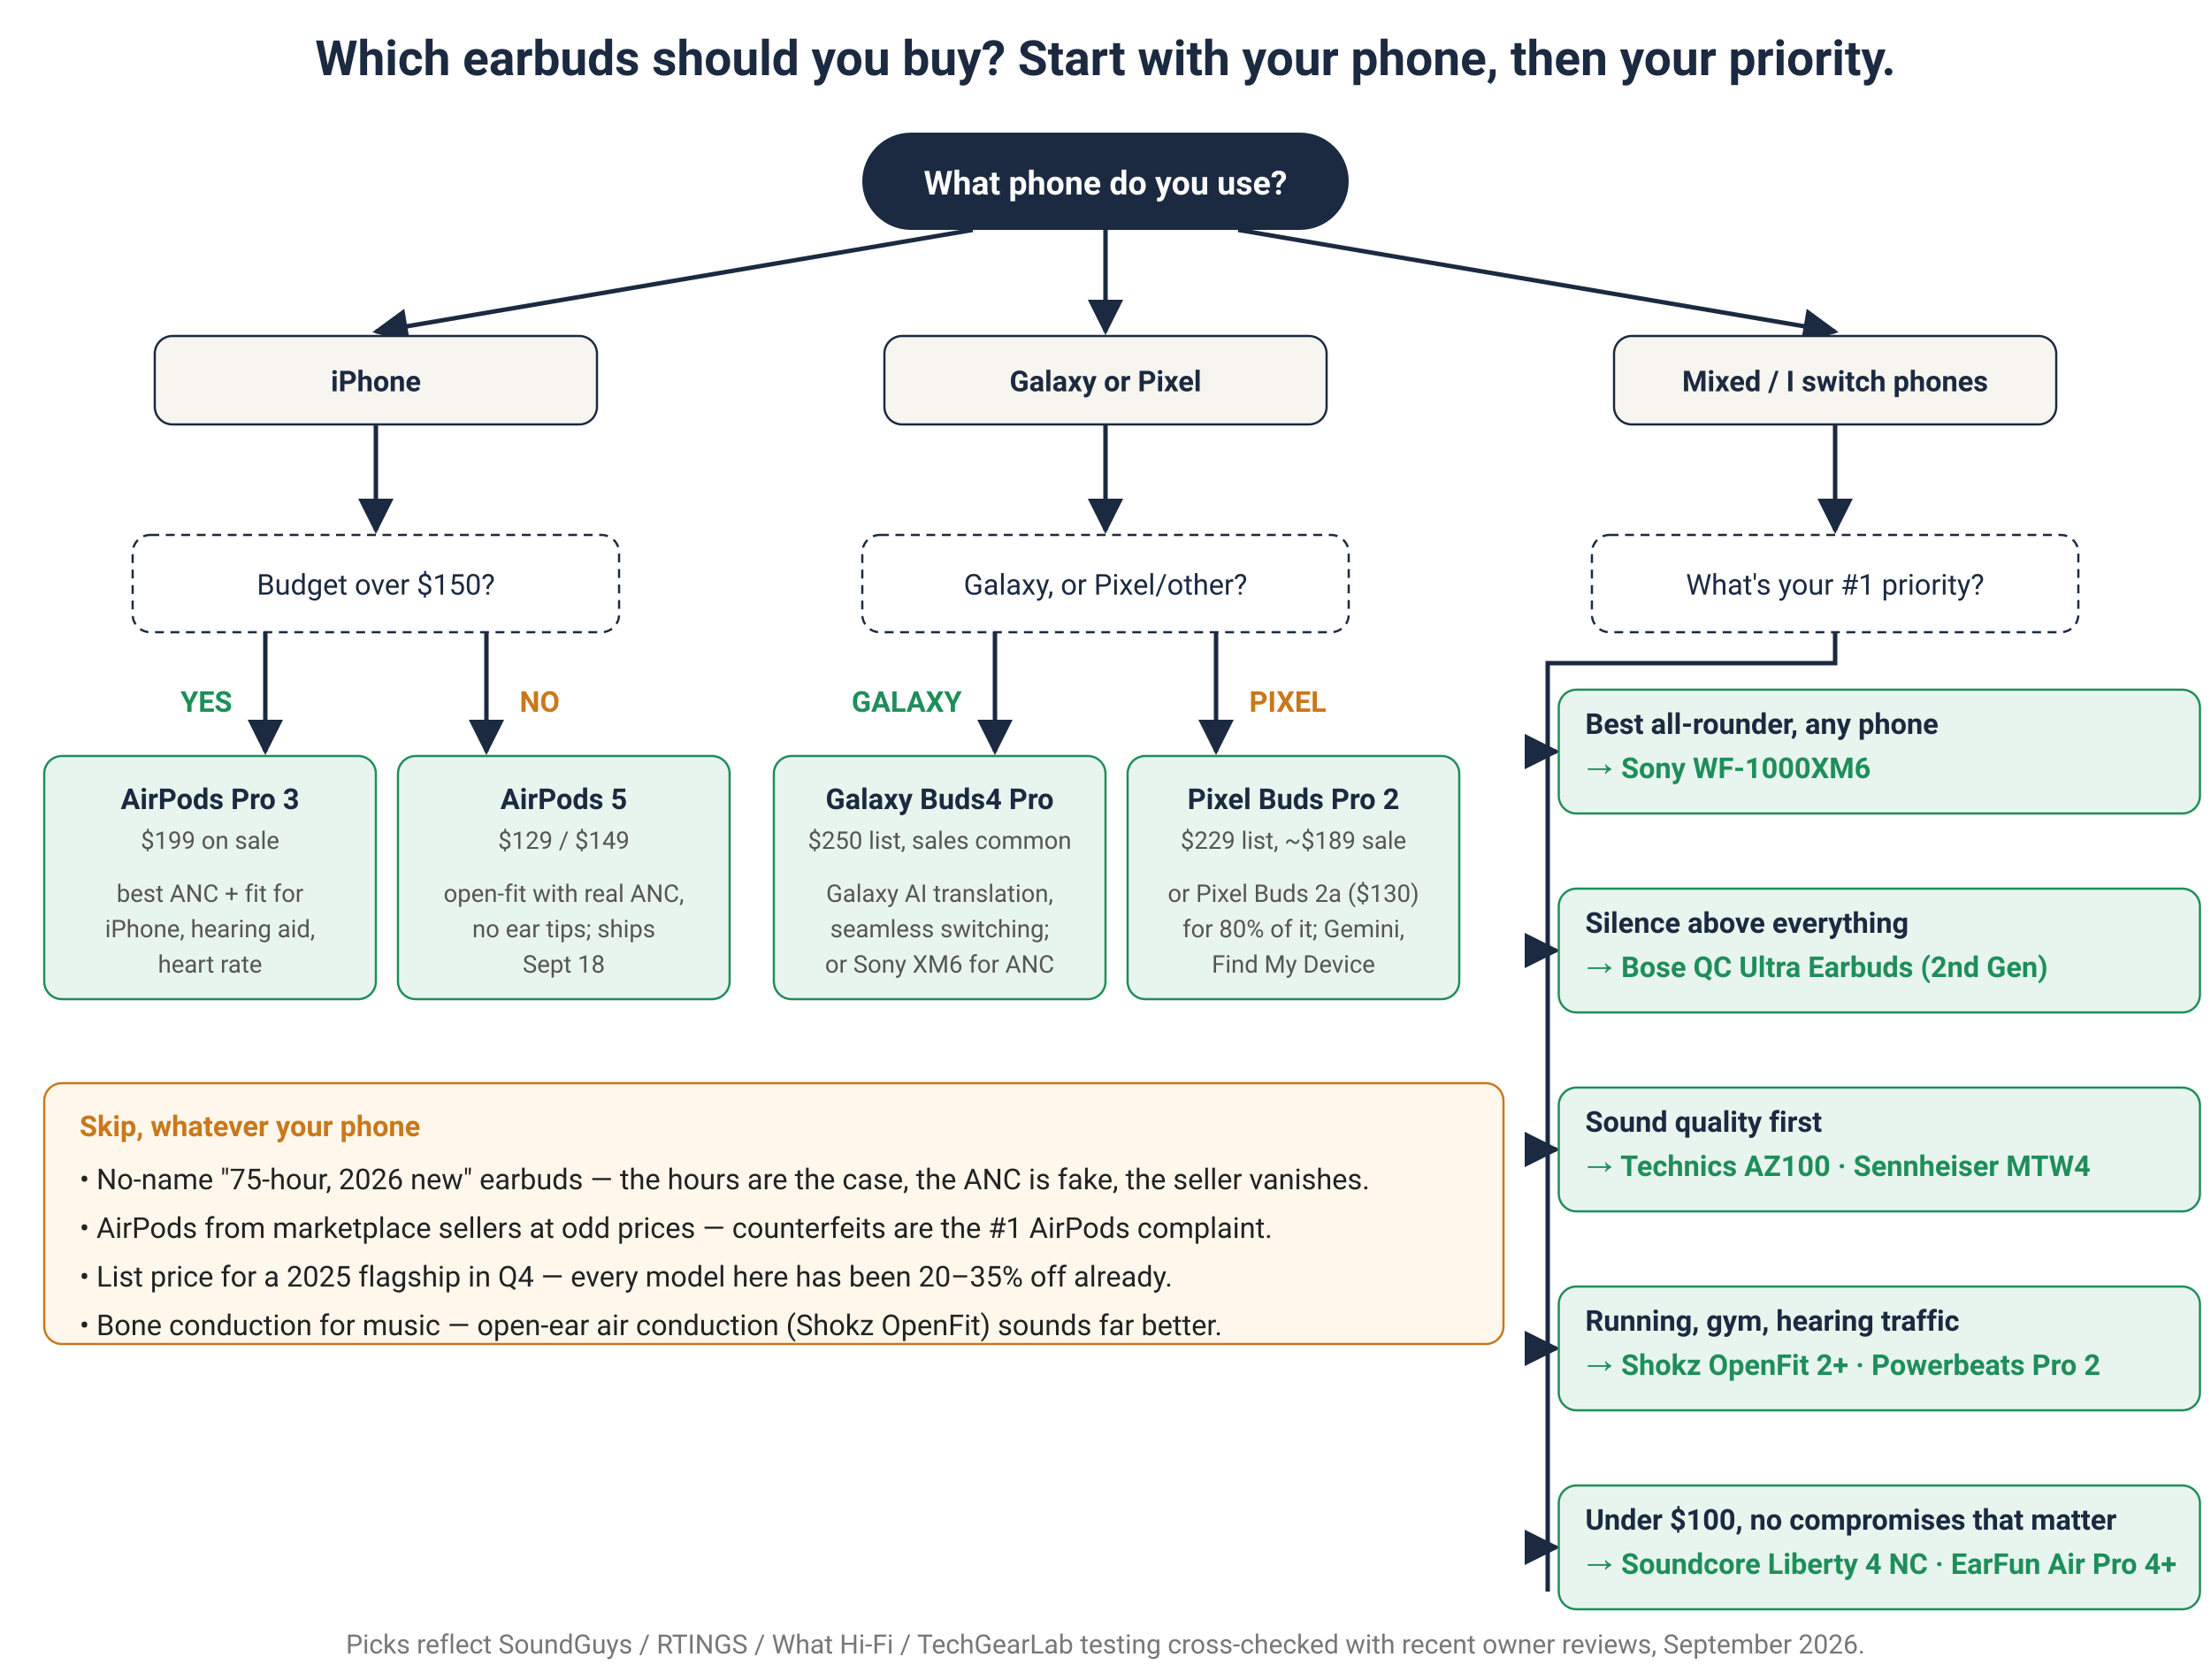
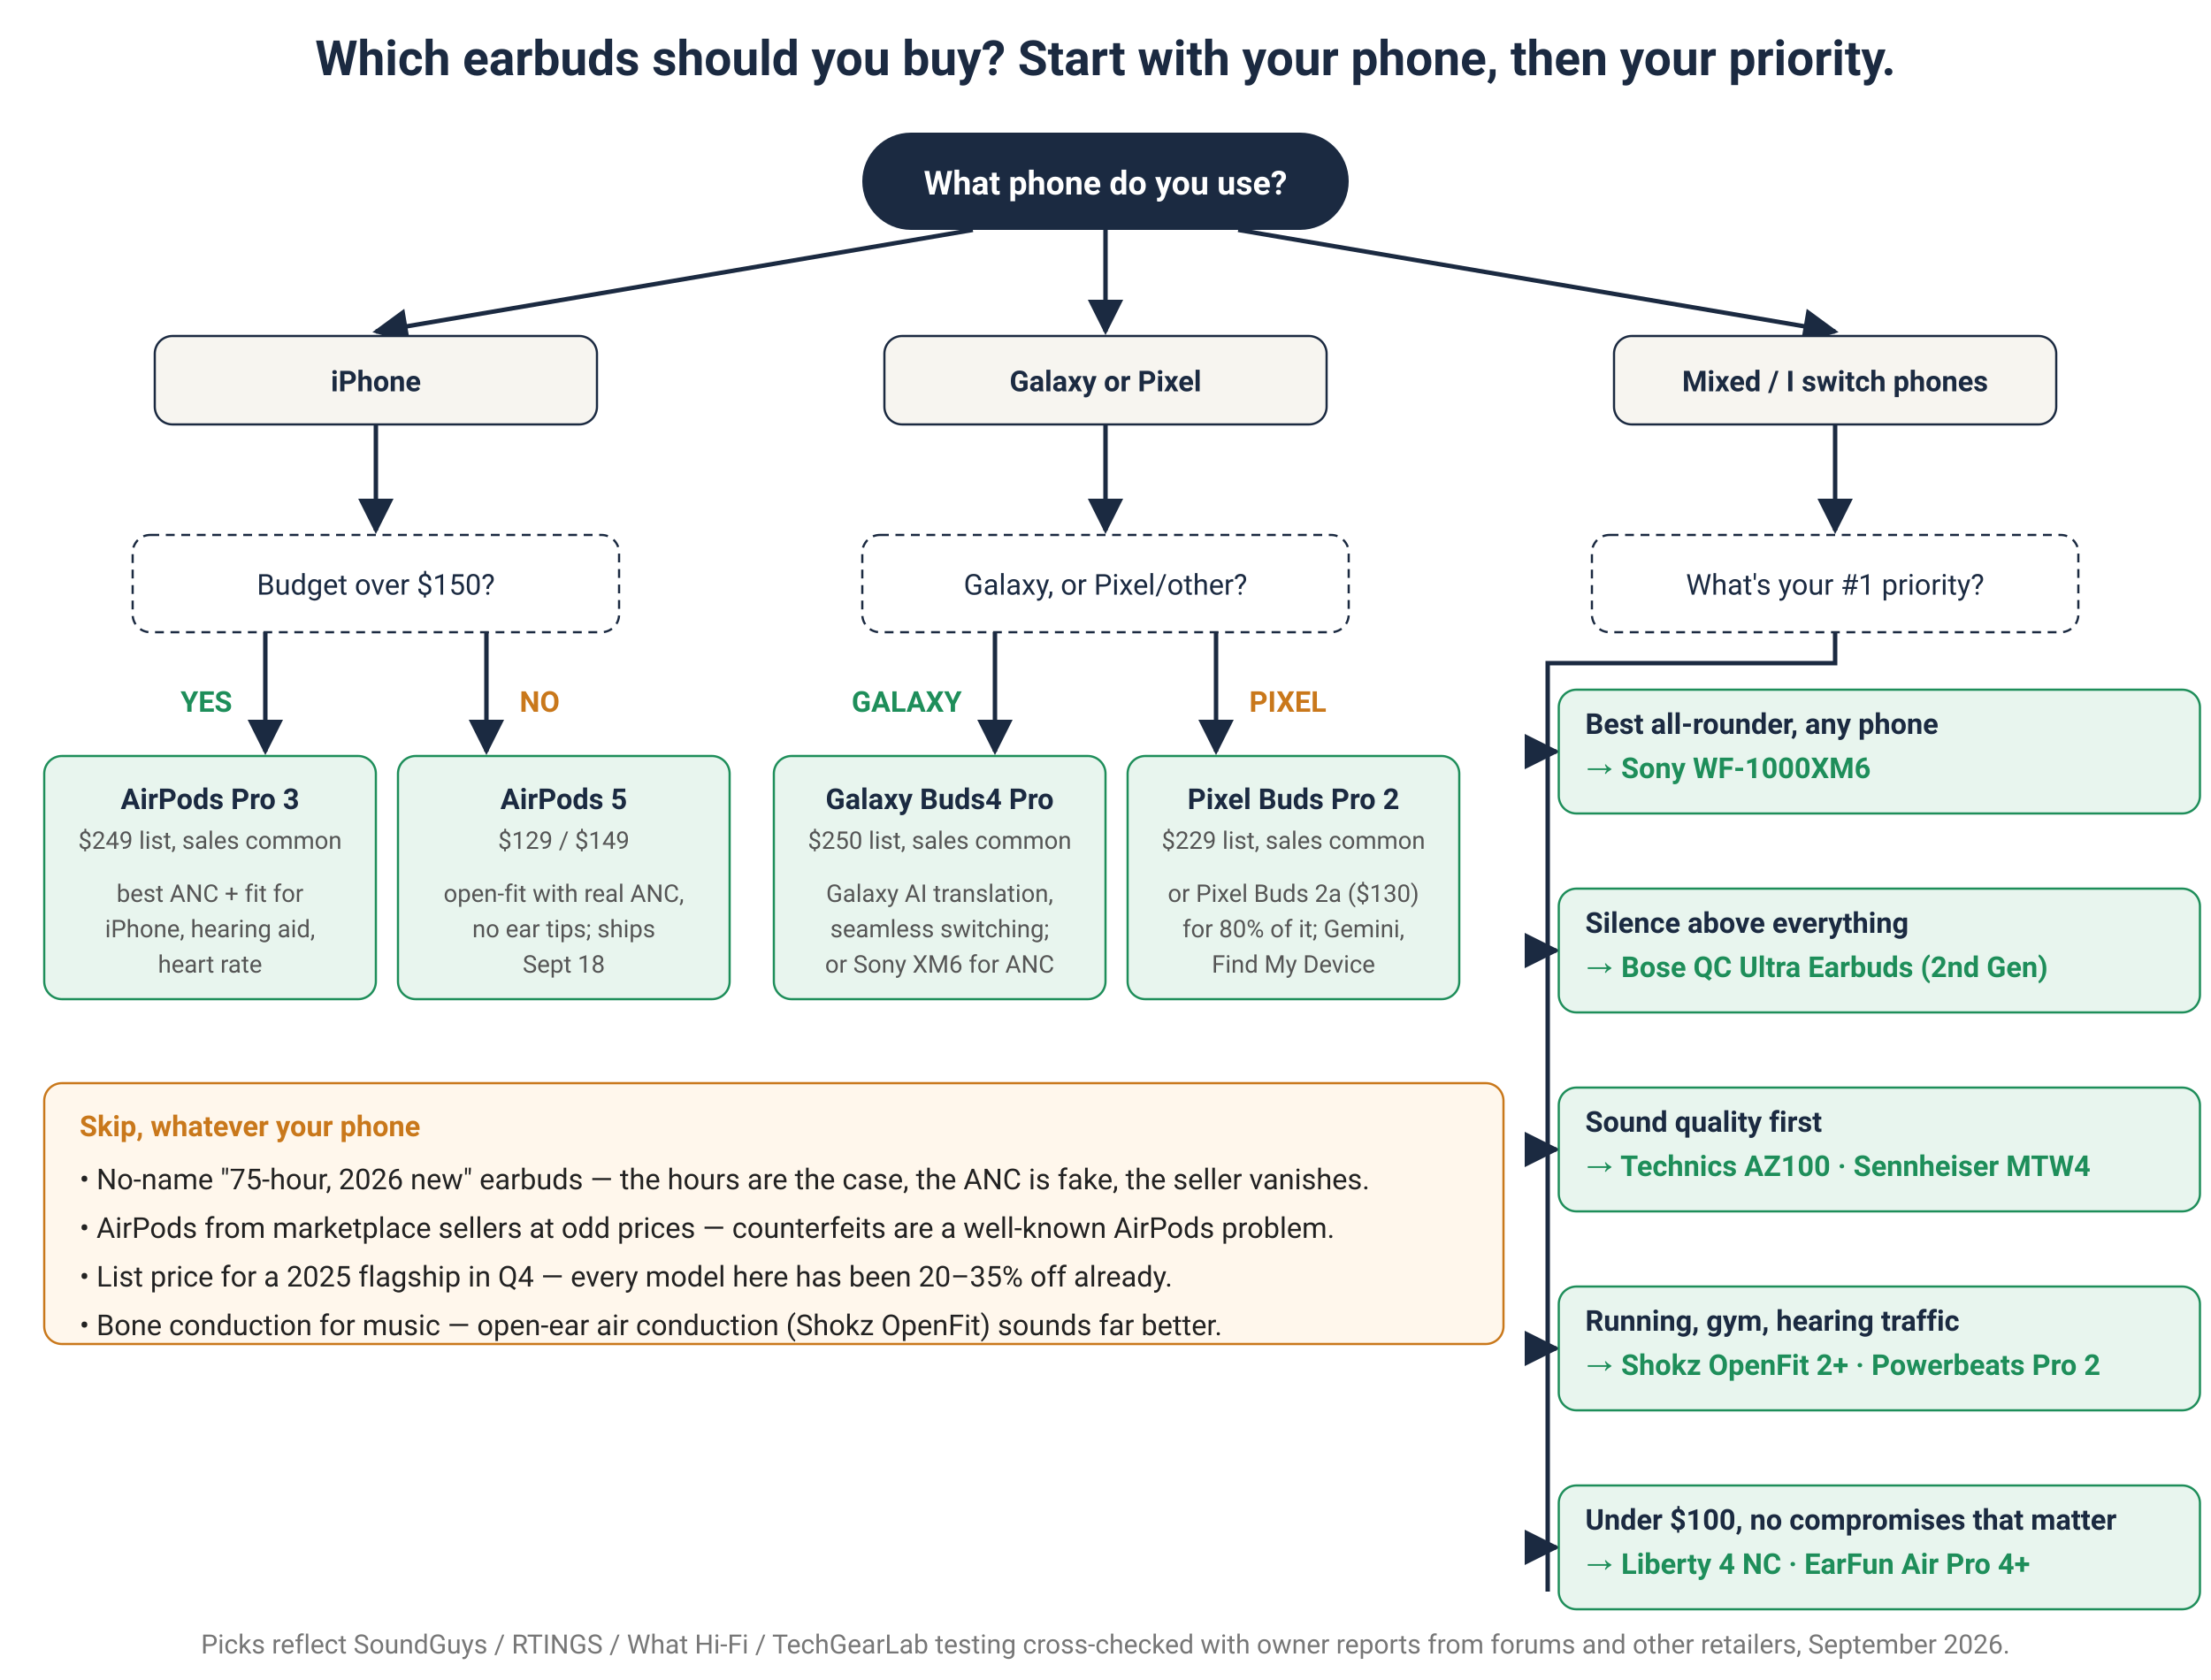
<svg xmlns="http://www.w3.org/2000/svg" viewBox="0 0 1000 760" role="img" aria-label="Decision flowchart: which wireless earbuds should you buy in 2026">
  <rect width="1000" height="760" fill="#fff" />
  <defs>
    <marker id="arr" viewBox="0 0 10 10" refX="9" refY="5" markerWidth="8" markerHeight="8" orient="auto">
      <path d="M0 0 L10 5 L0 10 z" fill="#1B2A41" />
    </marker>
  </defs>
  <g font-family="-apple-system,Segoe UI,Roboto,Helvetica,Arial,sans-serif" font-size="13">
    <text x="500" y="34" text-anchor="middle" font-size="22" font-weight="700" fill="#1B2A41">Which earbuds should you buy? Start with your phone, then your priority.</text>
    <rect x="390" y="60" width="220" height="44" rx="22" fill="#1B2A41" />
    <text x="500" y="88" text-anchor="middle" fill="#fff" font-weight="700" font-size="15">What phone do you use?</text>
    <g stroke="#1B2A41" stroke-width="2" fill="none" marker-end="url(#arr)">
      <path d="M440 104 L170 150" />
      <path d="M500 104 L500 150" />
      <path d="M560 104 L830 150" />
    </g>
    <rect x="70" y="152" width="200" height="40" rx="8" fill="#F7F5F0" stroke="#1B2A41" />
    <text x="170" y="177" text-anchor="middle" font-weight="700" fill="#1B2A41">iPhone</text>
    <rect x="400" y="152" width="200" height="40" rx="8" fill="#F7F5F0" stroke="#1B2A41" />
    <text x="500" y="177" text-anchor="middle" font-weight="700" fill="#1B2A41">Galaxy or Pixel</text>
    <rect x="730" y="152" width="200" height="40" rx="8" fill="#F7F5F0" stroke="#1B2A41" />
    <text x="830" y="177" text-anchor="middle" font-weight="700" fill="#1B2A41">Mixed / I switch phones</text>
    <g stroke="#1B2A41" stroke-width="2" fill="none" marker-end="url(#arr)">
      <path d="M170 192 L170 240" />
      <path d="M500 192 L500 240" />
      <path d="M830 192 L830 240" />
    </g>
    <rect x="60" y="242" width="220" height="44" rx="8" fill="#fff" stroke="#1B2A41" stroke-dasharray="4 3" />
    <text x="170" y="269" text-anchor="middle" fill="#1B2A41">Budget over $150?</text>
    <rect x="390" y="242" width="220" height="44" rx="8" fill="#fff" stroke="#1B2A41" stroke-dasharray="4 3" />
    <text x="500" y="269" text-anchor="middle" fill="#1B2A41">Galaxy, or Pixel/other?</text>
    <rect x="720" y="242" width="220" height="44" rx="8" fill="#fff" stroke="#1B2A41" stroke-dasharray="4 3" />
    <text x="830" y="269" text-anchor="middle" fill="#1B2A41">What's your #1 priority?</text>
    <g stroke="#1B2A41" stroke-width="2" fill="none" marker-end="url(#arr)">
      <path d="M120 286 L120 340" />
      <path d="M220 286 L220 340" />
    </g>
    <text x="105" y="322" text-anchor="end" fill="#1E8E5A" font-weight="700">YES</text>
    <text x="235" y="322" fill="#C9781B" font-weight="700">NO</text>
    <rect x="20" y="342" width="150" height="110" rx="8" fill="#E8F5EE" stroke="#1E8E5A" />
    <text x="95" y="366" text-anchor="middle" font-weight="700" fill="#1B2A41">AirPods Pro 3</text>
-     <text x="95" y="384" text-anchor="middle" font-size="11" fill="#555">$199 on sale</text>
+     <text x="95" y="384" text-anchor="middle" font-size="11" fill="#555">$249 list, sales common</text>
    <text x="95" y="408" text-anchor="middle" font-size="11" fill="#555">best ANC + fit for</text>
    <text x="95" y="424" text-anchor="middle" font-size="11" fill="#555">iPhone, hearing aid,</text>
    <text x="95" y="440" text-anchor="middle" font-size="11" fill="#555">heart rate</text>
    <rect x="180" y="342" width="150" height="110" rx="8" fill="#E8F5EE" stroke="#1E8E5A" />
    <text x="255" y="366" text-anchor="middle" font-weight="700" fill="#1B2A41">AirPods 5</text>
    <text x="255" y="384" text-anchor="middle" font-size="11" fill="#555">$129 / $149</text>
    <text x="255" y="408" text-anchor="middle" font-size="11" fill="#555">open-fit with real ANC,</text>
    <text x="255" y="424" text-anchor="middle" font-size="11" fill="#555">no ear tips; ships</text>
    <text x="255" y="440" text-anchor="middle" font-size="11" fill="#555">Sept 18</text>
    <g stroke="#1B2A41" stroke-width="2" fill="none" marker-end="url(#arr)">
      <path d="M450 286 L450 340" />
      <path d="M550 286 L550 340" />
    </g>
    <text x="435" y="322" text-anchor="end" fill="#1E8E5A" font-weight="700">GALAXY</text>
    <text x="565" y="322" fill="#C9781B" font-weight="700">PIXEL</text>
    <rect x="350" y="342" width="150" height="110" rx="8" fill="#E8F5EE" stroke="#1E8E5A" />
    <text x="425" y="366" text-anchor="middle" font-weight="700" fill="#1B2A41">Galaxy Buds4 Pro</text>
    <text x="425" y="384" text-anchor="middle" font-size="11" fill="#555">$250 list, sales common</text>
    <text x="425" y="408" text-anchor="middle" font-size="11" fill="#555">Galaxy AI translation,</text>
    <text x="425" y="424" text-anchor="middle" font-size="11" fill="#555">seamless switching;</text>
    <text x="425" y="440" text-anchor="middle" font-size="11" fill="#555">or Sony XM6 for ANC</text>
    <rect x="510" y="342" width="150" height="110" rx="8" fill="#E8F5EE" stroke="#1E8E5A" />
    <text x="585" y="366" text-anchor="middle" font-weight="700" fill="#1B2A41">Pixel Buds Pro 2</text>
-     <text x="585" y="384" text-anchor="middle" font-size="11" fill="#555">$229 list, ~$189 sale</text>
+     <text x="585" y="384" text-anchor="middle" font-size="11" fill="#555">$229 list, sales common</text>
    <text x="585" y="408" text-anchor="middle" font-size="11" fill="#555">or Pixel Buds 2a ($130)</text>
    <text x="585" y="424" text-anchor="middle" font-size="11" fill="#555">for 80% of it; Gemini,</text>
    <text x="585" y="440" text-anchor="middle" font-size="11" fill="#555">Find My Device</text>
    <g stroke="#1B2A41" stroke-width="2" fill="none">
      <path d="M830 286 L830 300 L700 300 L700 720" />
    </g>
    <g stroke="#1B2A41" stroke-width="2" fill="none" marker-end="url(#arr)">
      <path d="M700 340 L704 340" />
      <path d="M700 430 L704 430" />
      <path d="M700 520 L704 520" />
      <path d="M700 610 L704 610" />
      <path d="M700 700 L704 700" />
    </g>
    <rect x="705" y="312" width="290" height="56" rx="8" fill="#E8F5EE" stroke="#1E8E5A" />
    <text x="717" y="332" font-weight="700" fill="#1B2A41">Best all-rounder, any phone</text>
    <text x="717" y="352" fill="#1E8E5A" font-weight="700">→ Sony WF-1000XM6</text>
    <rect x="705" y="402" width="290" height="56" rx="8" fill="#E8F5EE" stroke="#1E8E5A" />
    <text x="717" y="422" font-weight="700" fill="#1B2A41">Silence above everything</text>
    <text x="717" y="442" fill="#1E8E5A" font-weight="700">→ Bose QC Ultra Earbuds (2nd Gen)</text>
    <rect x="705" y="492" width="290" height="56" rx="8" fill="#E8F5EE" stroke="#1E8E5A" />
    <text x="717" y="512" font-weight="700" fill="#1B2A41">Sound quality first</text>
    <text x="717" y="532" fill="#1E8E5A" font-weight="700">→ Technics AZ100 · Sennheiser MTW4</text>
    <rect x="705" y="582" width="290" height="56" rx="8" fill="#E8F5EE" stroke="#1E8E5A" />
    <text x="717" y="602" font-weight="700" fill="#1B2A41">Running, gym, hearing traffic</text>
    <text x="717" y="622" fill="#1E8E5A" font-weight="700">→ Shokz OpenFit 2+ · Powerbeats Pro 2</text>
    <rect x="705" y="672" width="290" height="56" rx="8" fill="#E8F5EE" stroke="#1E8E5A" />
    <text x="717" y="692" font-weight="700" fill="#1B2A41">Under $100, no compromises that matter</text>
-     <text x="717" y="712" fill="#1E8E5A" font-weight="700">→ Soundcore Liberty 4 NC · EarFun Air Pro 4+</text>
+     <text x="717" y="712" fill="#1E8E5A" font-weight="700" font-size="13">→ Liberty 4 NC · EarFun Air Pro 4+</text>
    <rect x="20" y="490" width="660" height="118" rx="8" fill="#FFF7EC" stroke="#C9781B" />
    <text x="36" y="514" font-weight="700" fill="#C9781B">Skip, whatever your phone</text>
    <text x="36" y="538" fill="#222">• No-name "75-hour, 2026 new" earbuds — the hours are the case, the ANC is fake, the seller vanishes.</text>
-     <text x="36" y="560" fill="#222">• AirPods from marketplace sellers at odd prices — counterfeits are the #1 AirPods complaint.</text>
+     <text x="36" y="560" fill="#222">• AirPods from marketplace sellers at odd prices — counterfeits are a well-known AirPods problem.</text>
    <text x="36" y="582" fill="#222">• List price for a 2025 flagship in Q4 — every model here has been 20–35% off already.</text>
    <text x="36" y="604" fill="#222">• Bone conduction for music — open-ear air conduction (Shokz OpenFit) sounds far better.</text>
-     <text x="500" y="748" text-anchor="middle" font-size="12" fill="#777">Picks reflect SoundGuys / RTINGS / What Hi-Fi / TechGearLab testing cross-checked with recent owner reviews, September 2026.</text>
+     <text x="500" y="748" text-anchor="middle" font-size="12" fill="#777">Picks reflect SoundGuys / RTINGS / What Hi-Fi / TechGearLab testing cross-checked with owner reports from forums and other retailers, September 2026.</text>
  </g>
</svg>
